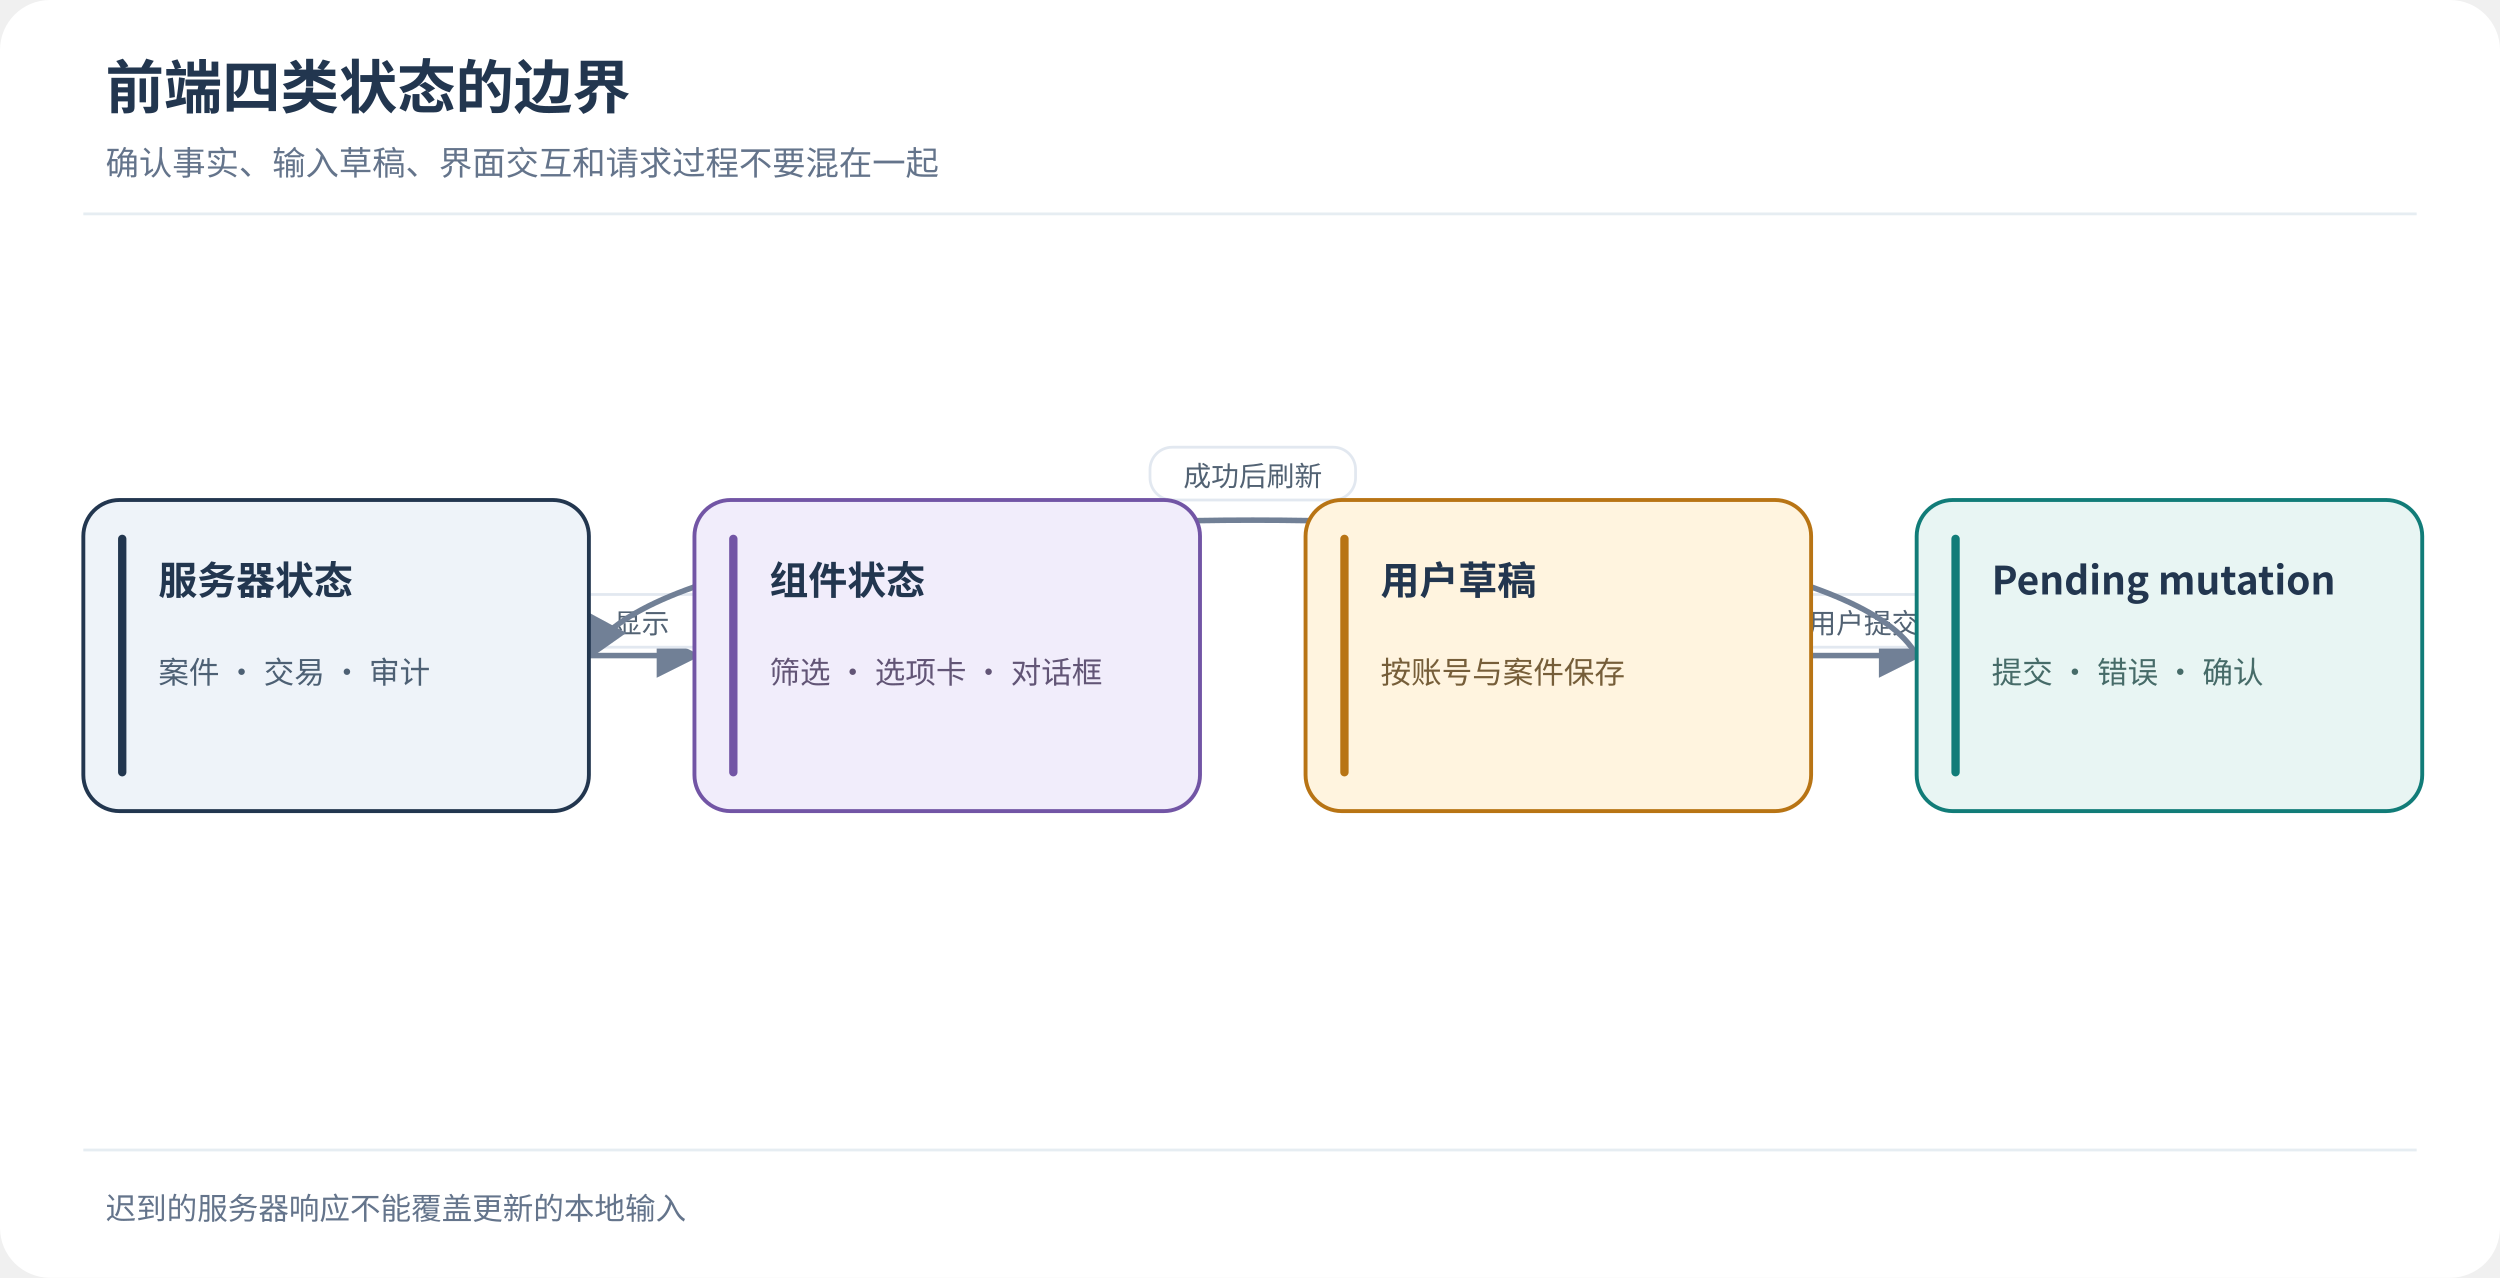
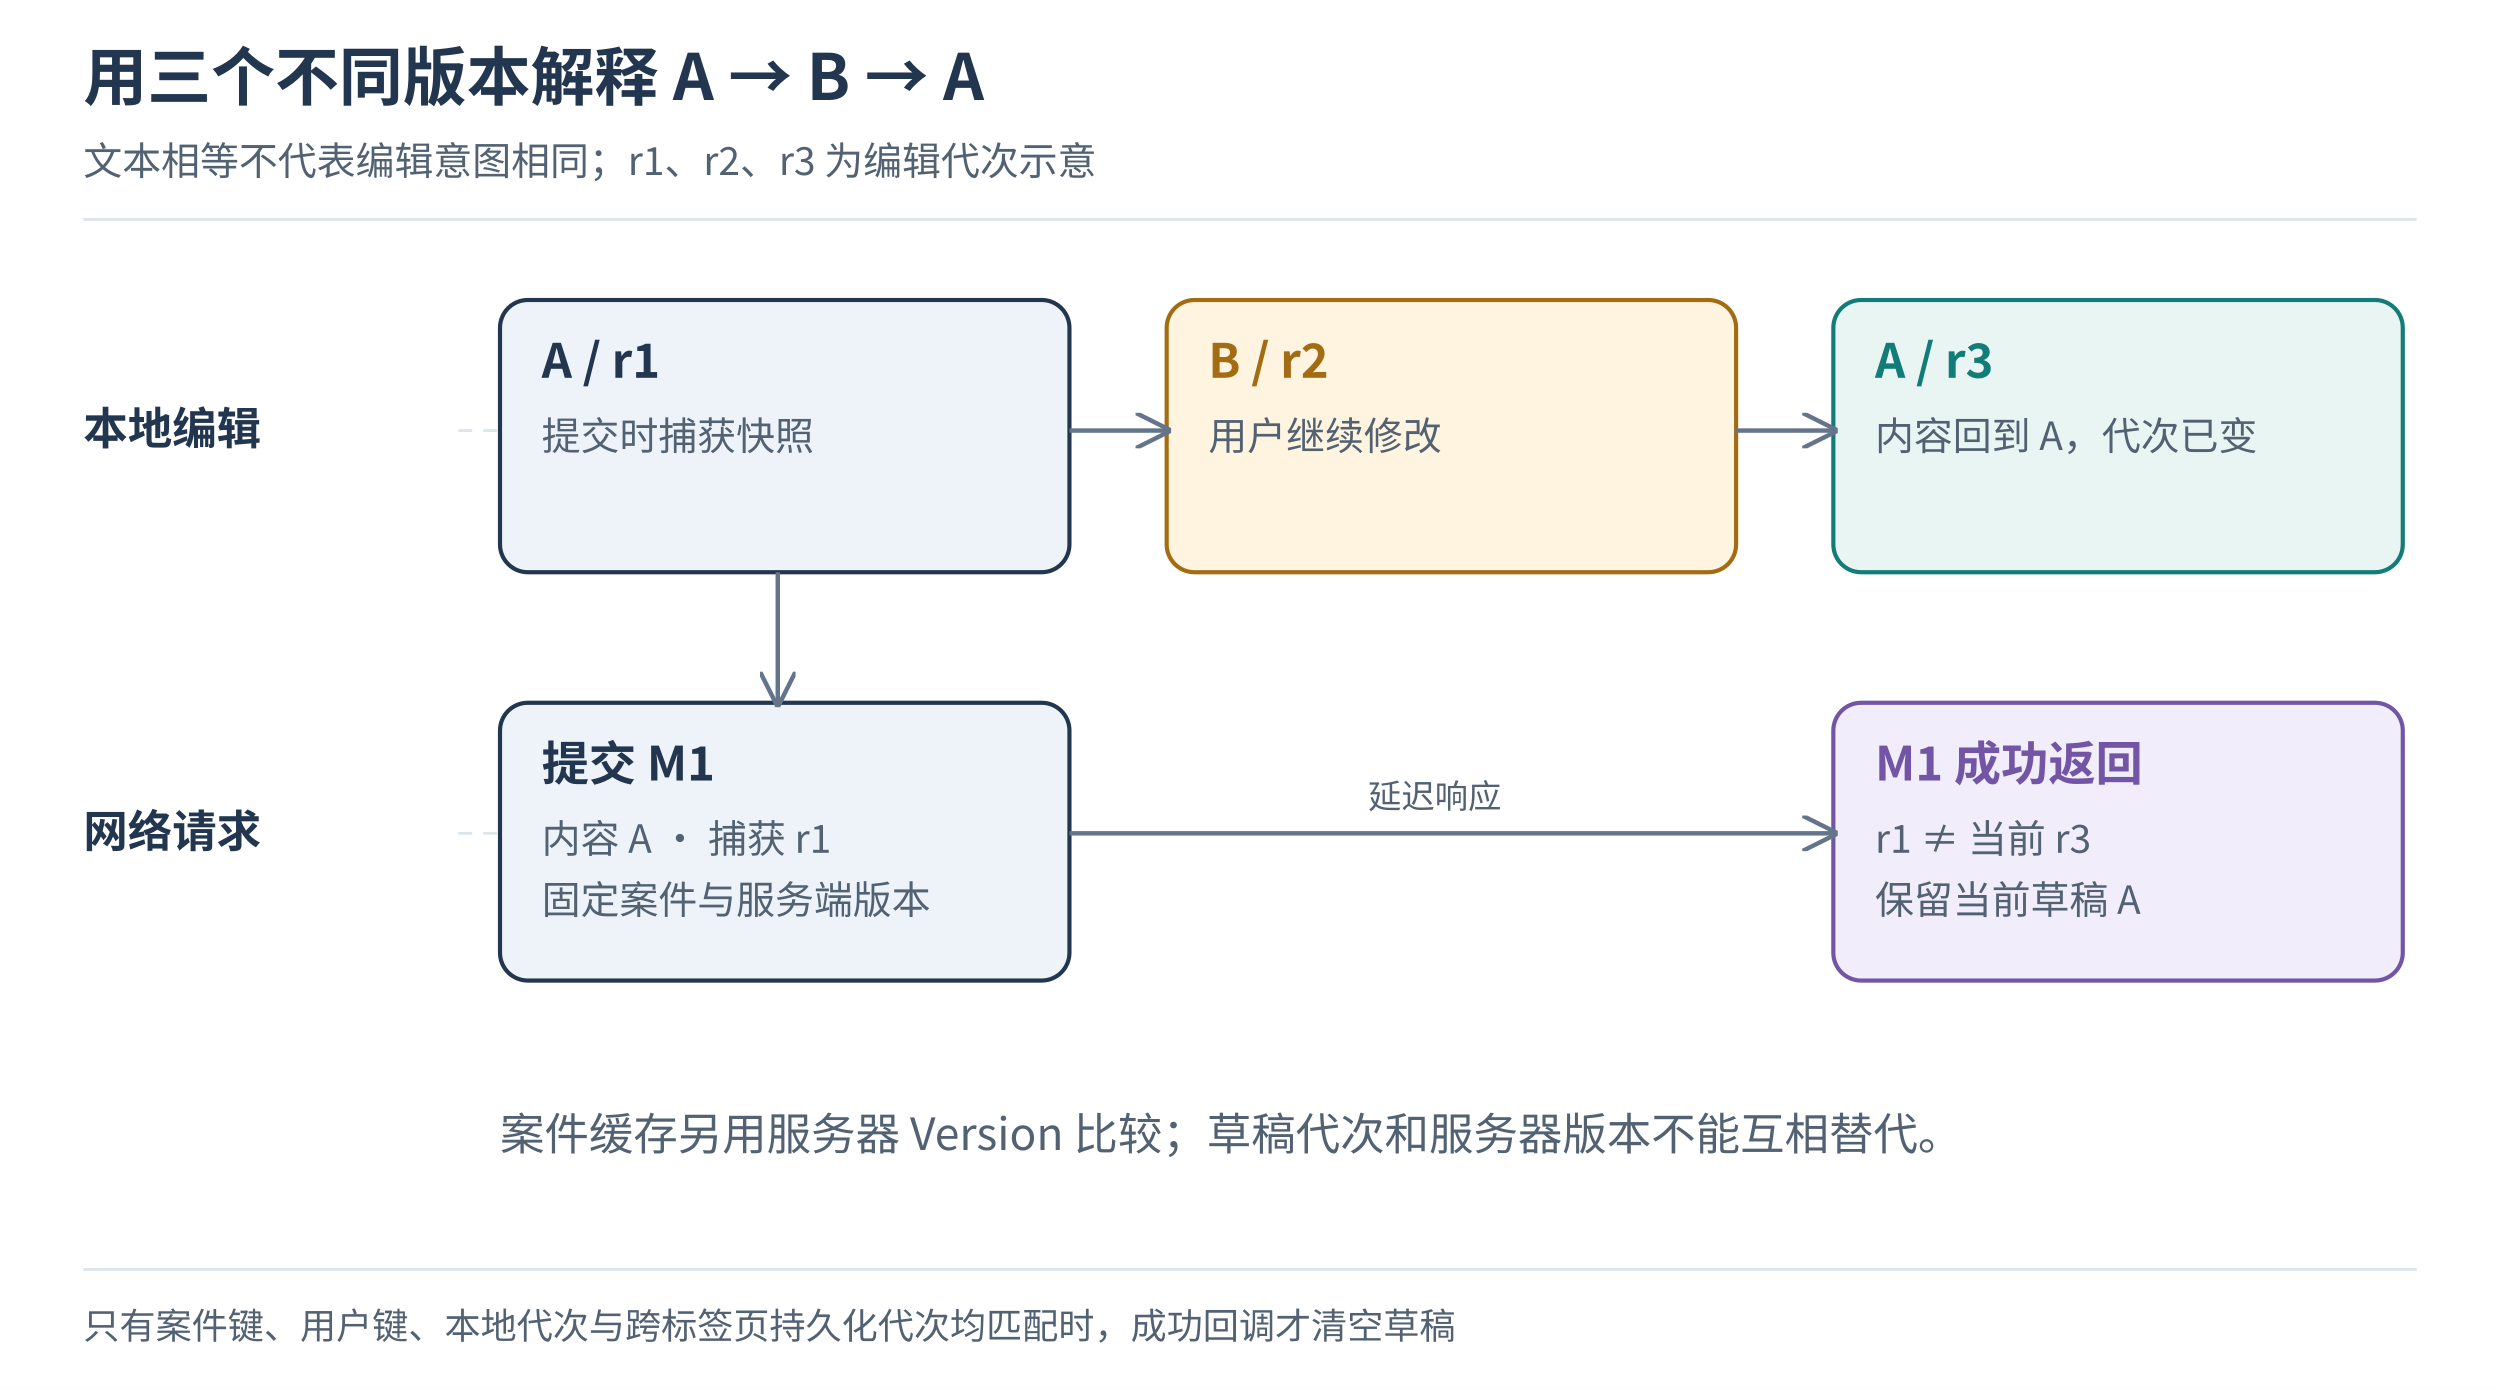
- <svg xmlns="http://www.w3.org/2000/svg" width="900" height="460" viewBox="0 0 900 460">
-   <rect width="100%" height="100%" rx="18" fill="#ffffff" />
-   <path d="M 30 77 H 870" stroke="#e6edf2" stroke-width="1" />
-   <text x="38" y="39" font-family="Microsoft YaHei, Noto Sans CJK SC, sans-serif" font-size="21px" font-weight="700" fill="#22364f">前端四类状态的边界</text>
-   <text x="38" y="63" font-family="Microsoft YaHei, Noto Sans CJK SC, sans-serif" font-size="12px" font-weight="400" fill="#64748b">确认事实、输入草稿、界面交互和请求过程不要混在一起</text>
+ <svg xmlns="http://www.w3.org/2000/svg" viewBox="0 0 900 500" width="900" height="500">
+   <rect width="900" height="500" fill="white" />
  <defs>
-     <marker id="arrow" viewBox="0 0 10 10" refX="8.5" refY="5" markerWidth="8" markerHeight="8" orient="auto-start-reverse">
-       <path d="M 0 0 L 10 5 L 0 10 z" fill="#718096" />
+     <marker id="a" markerWidth="8" markerHeight="8" refX="7" refY="4" orient="auto">
+       <path d="M0 0L8 4L0 8" fill="none" stroke="#64748b" />
    </marker>
  </defs>
-   <path d="M 212 236.0 C 254 236.0, 208 236.0, 250 236.0" fill="none" stroke="#718096" stroke-width="2" marker-end="url(#arrow)" />
-   <rect x="194.0" y="214.0" width="74" height="19" rx="8" fill="#ffffff" stroke="#e2e8f0" />
-   <text x="231.0" y="228.0" text-anchor="middle" font-family="Microsoft YaHei, Noto Sans CJK SC, sans-serif" font-size="10px" fill="#526273">显示</text>
-   <path d="M 652 236.0 C 694 236.0, 648 236.0, 690 236.0" fill="none" stroke="#718096" stroke-width="2" marker-end="url(#arrow)" />
-   <rect x="634.0" y="214.0" width="74" height="19" rx="8" fill="#ffffff" stroke="#e2e8f0" />
-   <text x="671.0" y="228.0" text-anchor="middle" font-family="Microsoft YaHei, Noto Sans CJK SC, sans-serif" font-size="10px" fill="#526273">用户提交</text>
-   <path d="M 690 236.0 C 655 171.0, 247 171.0, 212 236.0" fill="none" stroke="#718096" stroke-width="2" marker-end="url(#arrow)" />
-   <rect x="414.0" y="161.0" width="74" height="19" rx="8" fill="#ffffff" stroke="#e2e8f0" />
-   <text x="451.0" y="175.0" text-anchor="middle" font-family="Microsoft YaHei, Noto Sans CJK SC, sans-serif" font-size="10px" fill="#526273">成功后刷新</text>
-   <rect x="30" y="180" width="182" height="112" rx="13" fill="#eef3f9" stroke="#22364f" stroke-width="1.4" />
-   <path d="M 44 194 V 278" stroke="#22364f" stroke-width="3" stroke-linecap="round" />
-   <text x="57" y="214" font-family="Microsoft YaHei, Noto Sans CJK SC, sans-serif" font-size="14px" font-weight="700" fill="#22364f">服务器状态</text>
-   <text x="57" y="246" font-family="Microsoft YaHei, Noto Sans CJK SC, sans-serif" font-size="11px" font-weight="400" fill="#4d6074">案件 · 交易 · 审计</text>
-   <rect x="250" y="180" width="182" height="112" rx="13" fill="#f1edfb" stroke="#7255a5" stroke-width="1.4" />
-   <path d="M 264 194 V 278" stroke="#7255a5" stroke-width="3" stroke-linecap="round" />
-   <text x="277" y="214" font-family="Microsoft YaHei, Noto Sans CJK SC, sans-serif" font-size="14px" font-weight="700" fill="#22364f">组件状态</text>
-   <text x="277" y="246" font-family="Microsoft YaHei, Noto Sans CJK SC, sans-serif" font-size="11px" font-weight="400" fill="#625576">筛选 · 选项卡 · 对话框</text>
-   <rect x="470" y="180" width="182" height="112" rx="13" fill="#fff4df" stroke="#b87414" stroke-width="1.4" />
-   <path d="M 484 194 V 278" stroke="#b87414" stroke-width="3" stroke-linecap="round" />
-   <text x="497" y="214" font-family="Microsoft YaHei, Noto Sans CJK SC, sans-serif" font-size="14px" font-weight="700" fill="#22364f">用户草稿</text>
-   <text x="497" y="246" font-family="Microsoft YaHei, Noto Sans CJK SC, sans-serif" font-size="11px" font-weight="400" fill="#765e39">按账号与案件保存</text>
-   <rect x="690" y="180" width="182" height="112" rx="13" fill="#e8f5f3" stroke="#117c78" stroke-width="1.4" />
-   <path d="M 704 194 V 278" stroke="#117c78" stroke-width="3" stroke-linecap="round" />
-   <text x="717" y="214" font-family="Microsoft YaHei, Noto Sans CJK SC, sans-serif" font-size="14px" font-weight="700" fill="#22364f">Pending mutation</text>
-   <text x="717" y="246" font-family="Microsoft YaHei, Noto Sans CJK SC, sans-serif" font-size="11px" font-weight="400" fill="#466b68">提交 · 错误 · 确认</text>
-   <path d="M 30 414 H 870" stroke="#e6edf2" stroke-width="1" />
-   <text x="38" y="439" font-family="Microsoft YaHei, Noto Sans CJK SC, sans-serif" font-size="11px" font-weight="400" fill="#64748b">迟到的服务器响应不能覆盖更新的本地输入</text>
+   <text x="30" y="36" font-family="Microsoft YaHei,Noto Sans CJK SC,sans-serif" font-size="23" fill="#22364f" font-weight="700">用三个不同版本解释 A → B → A</text>
+   <text x="30" y="63" font-family="Microsoft YaHei,Noto Sans CJK SC,sans-serif" font-size="14" fill="#526273" font-weight="400">文本相等不代表编辑意图相同；r1、r2、r3 为编辑代次示意</text>
+   <path d="M30 79H870 M30 457H870" stroke="#dbe5ea" />
+   <text x="30" y="482" font-family="Microsoft YaHei,Noto Sans CJK SC,sans-serif" font-size="13" fill="#526273" font-weight="400">只有案件键、用户键、本地代次与跨标签页持久化代次均匹配时，成功回调才清空草稿</text>
+   <text x="30" y="160" font-family="Microsoft YaHei,Noto Sans CJK SC,sans-serif" font-size="16" fill="#22364f" font-weight="700">本地编辑</text>
+   <path d="M165 155H865" stroke="#dbe5ea" stroke-dasharray="5 4" />
+   <text x="30" y="305" font-family="Microsoft YaHei,Noto Sans CJK SC,sans-serif" font-size="16" fill="#22364f" font-weight="700">网络请求</text>
+   <path d="M165 300H865" stroke="#dbe5ea" stroke-dasharray="5 4" />
+   <rect x="180" y="108" width="205" height="98" rx="10" fill="#eef3f9" stroke="#22364f" stroke-width="1.5" />
+   <text x="195" y="136" font-family="Microsoft YaHei,Noto Sans CJK SC,sans-serif" font-size="17" fill="#22364f" font-weight="700">A / r1</text>
+   <text x="195" y="162" font-family="Microsoft YaHei,Noto Sans CJK SC,sans-serif" font-size="14" fill="#526273" font-weight="400">提交时捕获快照</text>
+   <rect x="420" y="108" width="205" height="98" rx="10" fill="#fff4df" stroke="#a36c13" stroke-width="1.5" />
+   <text x="435" y="136" font-family="Microsoft YaHei,Noto Sans CJK SC,sans-serif" font-size="17" fill="#a36c13" font-weight="700">B / r2</text>
+   <text x="435" y="162" font-family="Microsoft YaHei,Noto Sans CJK SC,sans-serif" font-size="14" fill="#526273" font-weight="400">用户继续修改</text>
+   <rect x="660" y="108" width="205" height="98" rx="10" fill="#e8f5f3" stroke="#117c78" stroke-width="1.5" />
+   <text x="675" y="136" font-family="Microsoft YaHei,Noto Sans CJK SC,sans-serif" font-size="17" fill="#117c78" font-weight="700">A / r3</text>
+   <text x="675" y="162" font-family="Microsoft YaHei,Noto Sans CJK SC,sans-serif" font-size="14" fill="#526273" font-weight="400">内容回到 A，代次已变</text>
+   <path d="M385 155L420 155" stroke="#64748b" stroke-width="1.6" fill="none" marker-end="url(#a)" />
+   <path d="M625 155L660 155" stroke="#64748b" stroke-width="1.6" fill="none" marker-end="url(#a)" />
+   <rect x="180" y="253" width="205" height="100" rx="10" fill="#eef3f9" stroke="#22364f" stroke-width="1.5" />
+   <text x="195" y="281" font-family="Microsoft YaHei,Noto Sans CJK SC,sans-serif" font-size="17" fill="#22364f" font-weight="700">提交 M1</text>
+   <text x="195" y="307" font-family="Microsoft YaHei,Noto Sans CJK SC,sans-serif" font-size="14" fill="#526273" font-weight="400">内容 A · 捕获 r1</text>
+   <text x="195" y="329" font-family="Microsoft YaHei,Noto Sans CJK SC,sans-serif" font-size="14" fill="#526273" font-weight="400">固定案件与服务端版本</text>
+   <rect x="660" y="253" width="205" height="100" rx="10" fill="#f1edfb" stroke="#7255a5" stroke-width="1.5" />
+   <text x="675" y="281" font-family="Microsoft YaHei,Noto Sans CJK SC,sans-serif" font-size="17" fill="#7255a5" font-weight="700">M1 成功返回</text>
+   <text x="675" y="307" font-family="Microsoft YaHei,Noto Sans CJK SC,sans-serif" font-size="14" fill="#526273" font-weight="400">r1 ≠ 当前 r3</text>
+   <text x="675" y="329" font-family="Microsoft YaHei,Noto Sans CJK SC,sans-serif" font-size="14" fill="#526273" font-weight="400">保留当前草稿 A</text>
+   <path d="M280 206L280 253" stroke="#64748b" stroke-width="1.6" fill="none" marker-end="url(#a)" />
+   <path d="M385 300L660 300" stroke="#64748b" stroke-width="1.6" fill="none" marker-end="url(#a)" />
+   <text x="492.5" y="291.0" font-family="Microsoft YaHei,Noto Sans CJK SC,sans-serif" font-size="12" fill="#526273" font-weight="400">延迟响应</text>
+   <text x="180" y="414" font-family="Microsoft YaHei,Noto Sans CJK SC,sans-serif" font-size="16" fill="#526273" font-weight="400">案件缓存另用服务器 Version 比较；草稿代次和服务器版本不能互相替代。</text>
</svg>
